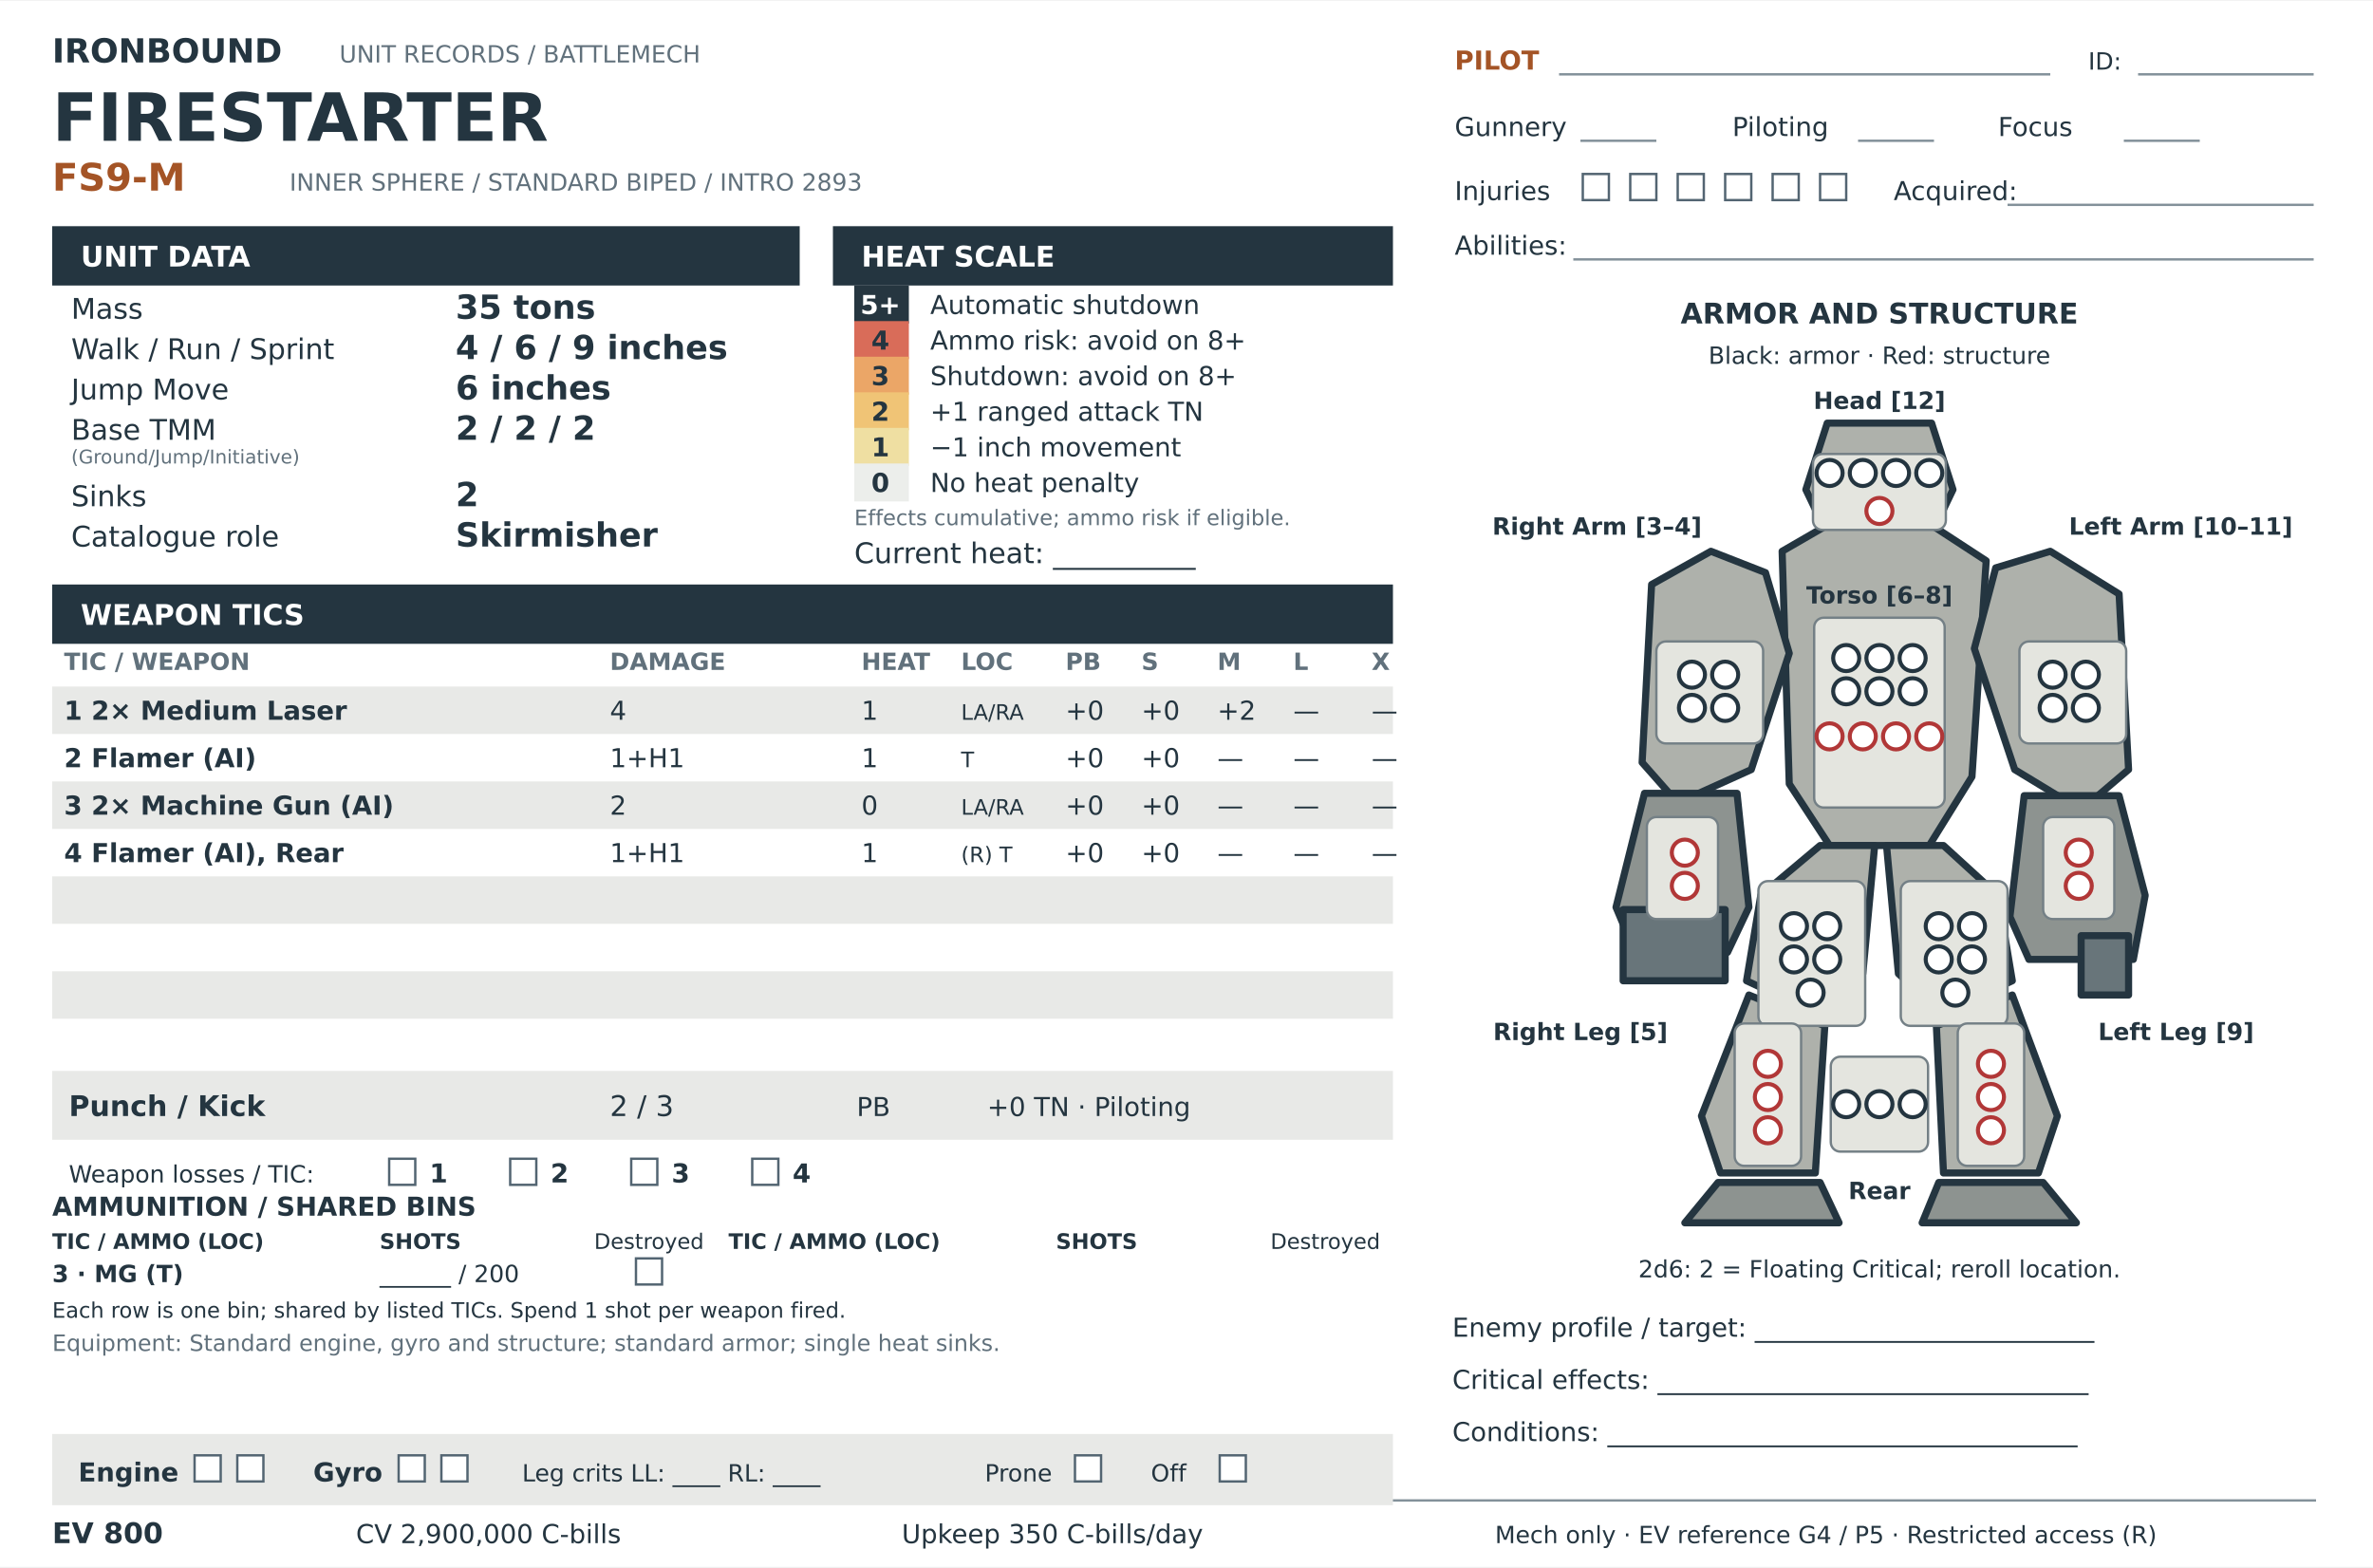
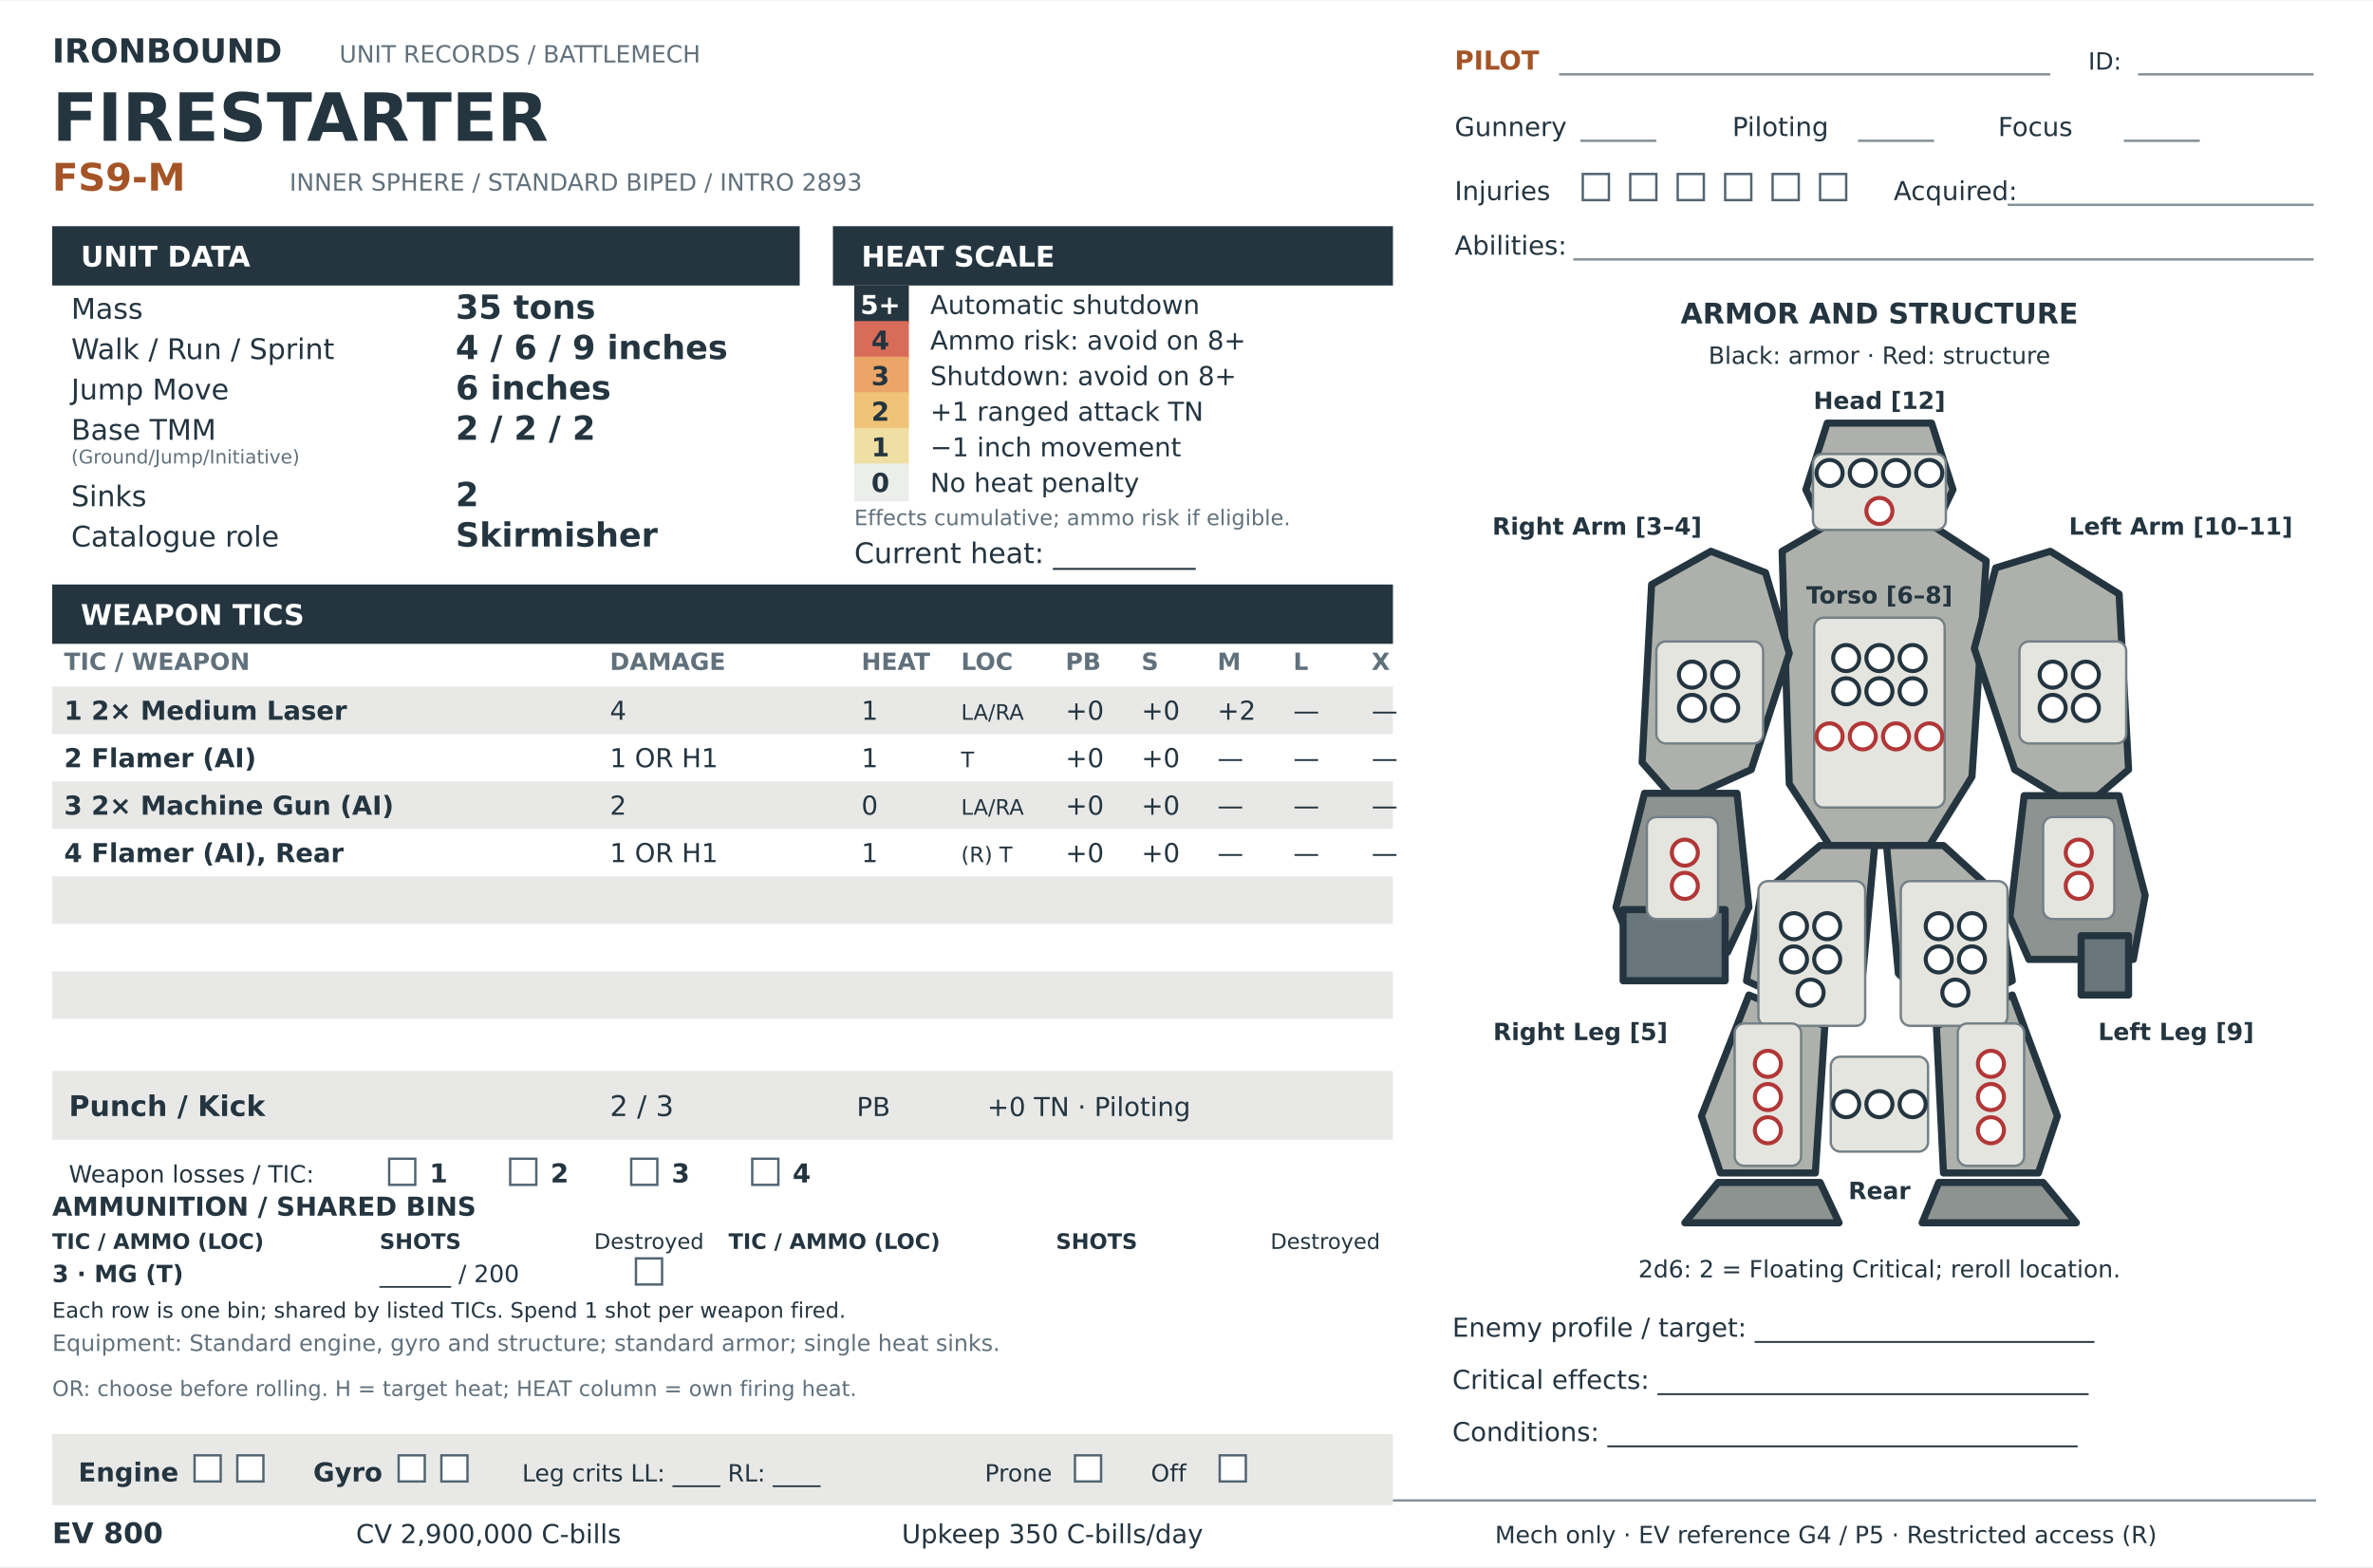
<svg xmlns="http://www.w3.org/2000/svg" width="277mm" height="183mm" viewBox="0 0 1000 660" role="img" aria-labelledby="title desc">
  <g font-family="Arial, Helvetica, sans-serif">
    <rect x="0" y="0" width="1000" height="660" rx="0" fill="#fff" stroke="none" />
    <text x="22" y="26" font-family="DejaVu Sans, Arial, sans-serif" font-size="14" font-weight="bold" fill="#243540" text-anchor="start">IRONBOUND</text>
    <text x="143" y="26" font-family="DejaVu Sans, Arial, sans-serif" font-size="10" fill="#61717c" text-anchor="start">UNIT RECORDS / BATTLEMECH</text>
    <text x="22" y="59" font-family="DejaVu Sans, Arial, sans-serif" font-size="28" font-weight="bold" fill="#243540" text-anchor="start">FIRESTARTER</text>
    <text x="22" y="80" font-family="DejaVu Sans, Arial, sans-serif" font-size="16" font-weight="bold" fill="#a45426" text-anchor="start">FS9-M</text>
    <text x="122" y="80" font-family="DejaVu Sans, Arial, sans-serif" font-size="10" fill="#61717c" text-anchor="start">INNER SPHERE / STANDARD BIPED / INTRO 2893</text>
    <text x="613" y="29" font-family="DejaVu Sans, Arial, sans-serif" font-size="11" font-weight="bold" fill="#a45426" text-anchor="start">PILOT</text>
    <path d="M657 31H864" fill="none" stroke="#83919a" />
    <text x="880" y="29" font-family="DejaVu Sans, Arial, sans-serif" font-size="10" fill="#243540" text-anchor="start">ID:</text>
    <path d="M901 31H975" fill="none" stroke="#83919a" />
    <text x="613" y="57" font-family="DejaVu Sans, Arial, sans-serif" font-size="11" fill="#243540" text-anchor="start">Gunnery</text>
    <path d="M666 59H698" fill="none" stroke="#83919a" />
    <text x="730" y="57" font-family="DejaVu Sans, Arial, sans-serif" font-size="11" fill="#243540" text-anchor="start">Piloting</text>
    <path d="M783 59H815" fill="none" stroke="#83919a" />
    <text x="842" y="57" font-family="DejaVu Sans, Arial, sans-serif" font-size="11" fill="#243540" text-anchor="start">Focus</text>
    <path d="M895 59H927" fill="none" stroke="#83919a" />
    <text x="613" y="84" font-family="DejaVu Sans, Arial, sans-serif" font-size="11" fill="#243540" text-anchor="start">Injuries</text>
    <rect x="667" y="73" width="11" height="11" rx="0" fill="#fff" stroke="#536572" />
    <rect x="687" y="73" width="11" height="11" rx="0" fill="#fff" stroke="#536572" />
    <rect x="707" y="73" width="11" height="11" rx="0" fill="#fff" stroke="#536572" />
    <rect x="727" y="73" width="11" height="11" rx="0" fill="#fff" stroke="#536572" />
    <rect x="747" y="73" width="11" height="11" rx="0" fill="#fff" stroke="#536572" />
    <rect x="767" y="73" width="11" height="11" rx="0" fill="#fff" stroke="#536572" />
    <text x="798" y="84" font-family="DejaVu Sans, Arial, sans-serif" font-size="11" fill="#243540" text-anchor="start">Acquired:</text>
    <path d="M846 86H975" fill="none" stroke="#83919a" />
    <text x="613" y="107" font-family="DejaVu Sans, Arial, sans-serif" font-size="11" fill="#243540" text-anchor="start">Abilities:</text>
    <path d="M663 109H975" fill="none" stroke="#83919a" />
    <rect x="22" y="95" width="315" height="25" rx="0" fill="#243540" stroke="none" />
    <text x="34" y="112" font-family="DejaVu Sans, Arial, sans-serif" font-size="12" font-weight="bold" fill="#fff" text-anchor="start">UNIT DATA</text>
    <rect x="351" y="95" width="236" height="25" rx="0" fill="#243540" stroke="none" />
    <text x="363" y="112" font-family="DejaVu Sans, Arial, sans-serif" font-size="12" font-weight="bold" fill="#fff" text-anchor="start">HEAT SCALE</text>
    <text x="30" y="134" font-family="DejaVu Sans, Arial, sans-serif" font-size="12" fill="#243540" text-anchor="start">Mass</text>
    <text x="192" y="134" font-family="DejaVu Sans, Arial, sans-serif" font-size="14" font-weight="bold" fill="#243540" text-anchor="start">35 tons</text>
    <text x="30" y="151" font-family="DejaVu Sans, Arial, sans-serif" font-size="12" fill="#243540" text-anchor="start">Walk / Run / Sprint</text>
    <text x="192" y="151" font-family="DejaVu Sans, Arial, sans-serif" font-size="14" font-weight="bold" fill="#243540" text-anchor="start">4 / 6 / 9 inches</text>
    <text x="30" y="168" font-family="DejaVu Sans, Arial, sans-serif" font-size="12" fill="#243540" text-anchor="start">Jump Move</text>
    <text x="192" y="168" font-family="DejaVu Sans, Arial, sans-serif" font-size="14" font-weight="bold" fill="#243540" text-anchor="start">6 inches</text>
    <text x="30" y="185" font-family="DejaVu Sans, Arial, sans-serif" font-size="12" fill="#243540" text-anchor="start">Base TMM</text>
    <text x="30" y="195" font-family="DejaVu Sans, Arial, sans-serif" font-size="8" fill="#61717c" text-anchor="start">(Ground/Jump/Initiative)</text>
    <text x="192" y="185" font-family="DejaVu Sans, Arial, sans-serif" font-size="14" font-weight="bold" fill="#243540" text-anchor="start">2 / 2 / 2</text>
    <text x="30" y="213" font-family="DejaVu Sans, Arial, sans-serif" font-size="12" fill="#243540" text-anchor="start">Sinks</text>
    <text x="192" y="213" font-family="DejaVu Sans, Arial, sans-serif" font-size="14" font-weight="bold" fill="#243540" text-anchor="start">2</text>
    <text x="30" y="230" font-family="DejaVu Sans, Arial, sans-serif" font-size="12" fill="#243540" text-anchor="start">Catalogue role</text>
    <text x="192" y="230" font-family="DejaVu Sans, Arial, sans-serif" font-size="14" font-weight="bold" fill="#243540" text-anchor="start">Skirmisher</text>
    <rect x="360" y="120" width="23" height="16" rx="0" fill="#263640" stroke="none" />
    <text x="371" y="132" font-family="DejaVu Sans, Arial, sans-serif" font-size="11" font-weight="bold" fill="#fff" text-anchor="middle">5+</text>
    <text x="392" y="132" font-family="DejaVu Sans, Arial, sans-serif" font-size="11" fill="#243540" text-anchor="start">Automatic shutdown</text>
    <rect x="360" y="135" width="23" height="16" rx="0" fill="#d96c59" stroke="none" />
    <text x="371" y="147" font-family="DejaVu Sans, Arial, sans-serif" font-size="11" font-weight="bold" fill="#243540" text-anchor="middle">4</text>
    <text x="392" y="147" font-family="DejaVu Sans, Arial, sans-serif" font-size="11" fill="#243540" text-anchor="start">Ammo risk: avoid on 8+</text>
    <rect x="360" y="150" width="23" height="16" rx="0" fill="#eba667" stroke="none" />
    <text x="371" y="162" font-family="DejaVu Sans, Arial, sans-serif" font-size="11" font-weight="bold" fill="#243540" text-anchor="middle">3</text>
    <text x="392" y="162" font-family="DejaVu Sans, Arial, sans-serif" font-size="11" fill="#243540" text-anchor="start">Shutdown: avoid on 8+</text>
    <rect x="360" y="165" width="23" height="16" rx="0" fill="#f0c476" stroke="none" />
    <text x="371" y="177" font-family="DejaVu Sans, Arial, sans-serif" font-size="11" font-weight="bold" fill="#243540" text-anchor="middle">2</text>
    <text x="392" y="177" font-family="DejaVu Sans, Arial, sans-serif" font-size="11" fill="#243540" text-anchor="start">+1 ranged attack TN</text>
    <rect x="360" y="180" width="23" height="16" rx="0" fill="#efdfa2" stroke="none" />
    <text x="371" y="192" font-family="DejaVu Sans, Arial, sans-serif" font-size="11" font-weight="bold" fill="#243540" text-anchor="middle">1</text>
    <text x="392" y="192" font-family="DejaVu Sans, Arial, sans-serif" font-size="11" fill="#243540" text-anchor="start">−1 inch movement</text>
    <rect x="360" y="195" width="23" height="16" rx="0" fill="#eceeeb" stroke="none" />
    <text x="371" y="207" font-family="DejaVu Sans, Arial, sans-serif" font-size="11" font-weight="bold" fill="#243540" text-anchor="middle">0</text>
    <text x="392" y="207" font-family="DejaVu Sans, Arial, sans-serif" font-size="11" fill="#243540" text-anchor="start">No heat penalty</text>
    <text x="360" y="221" font-family="DejaVu Sans, Arial, sans-serif" font-size="9" fill="#61717c" text-anchor="start">Effects cumulative; ammo risk if eligible.</text>
    <text x="360" y="237" font-family="DejaVu Sans, Arial, sans-serif" font-size="12" fill="#243540" text-anchor="start">Current heat: __________</text>
    <rect x="22" y="246" width="565" height="25" rx="0" fill="#243540" stroke="none" />
    <text x="34" y="263" font-family="DejaVu Sans, Arial, sans-serif" font-size="12" font-weight="bold" fill="#fff" text-anchor="start">WEAPON TICS</text>
    <text x="27" y="282" font-family="DejaVu Sans, Arial, sans-serif" font-size="10" font-weight="bold" fill="#61717c" text-anchor="start">TIC / WEAPON</text>
    <text x="257" y="282" font-family="DejaVu Sans, Arial, sans-serif" font-size="10" font-weight="bold" fill="#61717c" text-anchor="start">DAMAGE</text>
    <text x="363" y="282" font-family="DejaVu Sans, Arial, sans-serif" font-size="10" font-weight="bold" fill="#61717c" text-anchor="start">HEAT</text>
    <text x="405" y="282" font-family="DejaVu Sans, Arial, sans-serif" font-size="10" font-weight="bold" fill="#61717c" text-anchor="start">LOC</text>
    <text x="449" y="282" font-family="DejaVu Sans, Arial, sans-serif" font-size="10" font-weight="bold" fill="#61717c" text-anchor="start">PB</text>
    <text x="481" y="282" font-family="DejaVu Sans, Arial, sans-serif" font-size="10" font-weight="bold" fill="#61717c" text-anchor="start">S</text>
    <text x="513" y="282" font-family="DejaVu Sans, Arial, sans-serif" font-size="10" font-weight="bold" fill="#61717c" text-anchor="start">M</text>
    <text x="545" y="282" font-family="DejaVu Sans, Arial, sans-serif" font-size="10" font-weight="bold" fill="#61717c" text-anchor="start">L</text>
    <text x="578" y="282" font-family="DejaVu Sans, Arial, sans-serif" font-size="10" font-weight="bold" fill="#61717c" text-anchor="start">X</text>
    <rect x="22" y="289" width="565" height="20" rx="0" fill="#e8e9e7" stroke="none" />
    <text x="27" y="303" font-family="DejaVu Sans, Arial, sans-serif" font-size="11" font-weight="bold" fill="#243540" text-anchor="start">1  2× Medium Laser</text>
    <text x="257" y="303" font-family="DejaVu Sans, Arial, sans-serif" font-size="11" fill="#243540" text-anchor="start">4</text>
    <text x="363" y="303" font-family="DejaVu Sans, Arial, sans-serif" font-size="11" fill="#243540" text-anchor="start">1</text>
    <text x="405" y="303" font-family="DejaVu Sans, Arial, sans-serif" font-size="9" fill="#243540" text-anchor="start">LA/RA</text>
    <text x="449" y="303" font-family="DejaVu Sans, Arial, sans-serif" font-size="11" fill="#243540" text-anchor="start">+0</text>
    <text x="481" y="303" font-family="DejaVu Sans, Arial, sans-serif" font-size="11" fill="#243540" text-anchor="start">+0</text>
    <text x="513" y="303" font-family="DejaVu Sans, Arial, sans-serif" font-size="11" fill="#243540" text-anchor="start">+2</text>
    <text x="545" y="303" font-family="DejaVu Sans, Arial, sans-serif" font-size="11" fill="#243540" text-anchor="start">—</text>
    <text x="578" y="303" font-family="DejaVu Sans, Arial, sans-serif" font-size="11" fill="#243540" text-anchor="start">—</text>
    <text x="27" y="323" font-family="DejaVu Sans, Arial, sans-serif" font-size="11" font-weight="bold" fill="#243540" text-anchor="start">2  Flamer (AI)</text>
-     <text x="257" y="323" font-family="DejaVu Sans, Arial, sans-serif" font-size="11" fill="#243540" text-anchor="start">1+H1</text>
+     <text x="257" y="323" font-family="DejaVu Sans, Arial, sans-serif" font-size="11" fill="#243540" text-anchor="start">1 OR H1</text>
    <text x="363" y="323" font-family="DejaVu Sans, Arial, sans-serif" font-size="11" fill="#243540" text-anchor="start">1</text>
    <text x="405" y="323" font-family="DejaVu Sans, Arial, sans-serif" font-size="9" fill="#243540" text-anchor="start">T</text>
    <text x="449" y="323" font-family="DejaVu Sans, Arial, sans-serif" font-size="11" fill="#243540" text-anchor="start">+0</text>
    <text x="481" y="323" font-family="DejaVu Sans, Arial, sans-serif" font-size="11" fill="#243540" text-anchor="start">+0</text>
    <text x="513" y="323" font-family="DejaVu Sans, Arial, sans-serif" font-size="11" fill="#243540" text-anchor="start">—</text>
    <text x="545" y="323" font-family="DejaVu Sans, Arial, sans-serif" font-size="11" fill="#243540" text-anchor="start">—</text>
    <text x="578" y="323" font-family="DejaVu Sans, Arial, sans-serif" font-size="11" fill="#243540" text-anchor="start">—</text>
    <rect x="22" y="329" width="565" height="20" rx="0" fill="#e8e9e7" stroke="none" />
    <text x="27" y="343" font-family="DejaVu Sans, Arial, sans-serif" font-size="11" font-weight="bold" fill="#243540" text-anchor="start">3  2× Machine Gun (AI)</text>
    <text x="257" y="343" font-family="DejaVu Sans, Arial, sans-serif" font-size="11" fill="#243540" text-anchor="start">2</text>
    <text x="363" y="343" font-family="DejaVu Sans, Arial, sans-serif" font-size="11" fill="#243540" text-anchor="start">0</text>
    <text x="405" y="343" font-family="DejaVu Sans, Arial, sans-serif" font-size="9" fill="#243540" text-anchor="start">LA/RA</text>
    <text x="449" y="343" font-family="DejaVu Sans, Arial, sans-serif" font-size="11" fill="#243540" text-anchor="start">+0</text>
    <text x="481" y="343" font-family="DejaVu Sans, Arial, sans-serif" font-size="11" fill="#243540" text-anchor="start">+0</text>
    <text x="513" y="343" font-family="DejaVu Sans, Arial, sans-serif" font-size="11" fill="#243540" text-anchor="start">—</text>
    <text x="545" y="343" font-family="DejaVu Sans, Arial, sans-serif" font-size="11" fill="#243540" text-anchor="start">—</text>
    <text x="578" y="343" font-family="DejaVu Sans, Arial, sans-serif" font-size="11" fill="#243540" text-anchor="start">—</text>
    <text x="27" y="363" font-family="DejaVu Sans, Arial, sans-serif" font-size="11" font-weight="bold" fill="#243540" text-anchor="start">4  Flamer (AI), Rear</text>
-     <text x="257" y="363" font-family="DejaVu Sans, Arial, sans-serif" font-size="11" fill="#243540" text-anchor="start">1+H1</text>
+     <text x="257" y="363" font-family="DejaVu Sans, Arial, sans-serif" font-size="11" fill="#243540" text-anchor="start">1 OR H1</text>
    <text x="363" y="363" font-family="DejaVu Sans, Arial, sans-serif" font-size="11" fill="#243540" text-anchor="start">1</text>
    <text x="405" y="363" font-family="DejaVu Sans, Arial, sans-serif" font-size="9" fill="#243540" text-anchor="start">(R) T</text>
    <text x="449" y="363" font-family="DejaVu Sans, Arial, sans-serif" font-size="11" fill="#243540" text-anchor="start">+0</text>
    <text x="481" y="363" font-family="DejaVu Sans, Arial, sans-serif" font-size="11" fill="#243540" text-anchor="start">+0</text>
    <text x="513" y="363" font-family="DejaVu Sans, Arial, sans-serif" font-size="11" fill="#243540" text-anchor="start">—</text>
    <text x="545" y="363" font-family="DejaVu Sans, Arial, sans-serif" font-size="11" fill="#243540" text-anchor="start">—</text>
    <text x="578" y="363" font-family="DejaVu Sans, Arial, sans-serif" font-size="11" fill="#243540" text-anchor="start">—</text>
    <rect x="22" y="369" width="565" height="20" rx="0" fill="#e8e9e7" stroke="none" />
    <text x="27" y="383" font-family="DejaVu Sans, Arial, sans-serif" font-size="11" font-weight="bold" fill="#243540" text-anchor="start" />
    <text x="257" y="383" font-family="DejaVu Sans, Arial, sans-serif" font-size="11" fill="#243540" text-anchor="start" />
    <text x="363" y="383" font-family="DejaVu Sans, Arial, sans-serif" font-size="11" fill="#243540" text-anchor="start" />
    <text x="405" y="383" font-family="DejaVu Sans, Arial, sans-serif" font-size="11" fill="#243540" text-anchor="start" />
    <text x="449" y="383" font-family="DejaVu Sans, Arial, sans-serif" font-size="11" fill="#243540" text-anchor="start" />
    <text x="481" y="383" font-family="DejaVu Sans, Arial, sans-serif" font-size="11" fill="#243540" text-anchor="start" />
    <text x="513" y="383" font-family="DejaVu Sans, Arial, sans-serif" font-size="11" fill="#243540" text-anchor="start" />
    <text x="545" y="383" font-family="DejaVu Sans, Arial, sans-serif" font-size="11" fill="#243540" text-anchor="start" />
    <text x="578" y="383" font-family="DejaVu Sans, Arial, sans-serif" font-size="11" fill="#243540" text-anchor="start" />
    <text x="27" y="403" font-family="DejaVu Sans, Arial, sans-serif" font-size="11" font-weight="bold" fill="#243540" text-anchor="start" />
    <text x="257" y="403" font-family="DejaVu Sans, Arial, sans-serif" font-size="11" fill="#243540" text-anchor="start" />
    <text x="363" y="403" font-family="DejaVu Sans, Arial, sans-serif" font-size="11" fill="#243540" text-anchor="start" />
    <text x="405" y="403" font-family="DejaVu Sans, Arial, sans-serif" font-size="11" fill="#243540" text-anchor="start" />
    <text x="449" y="403" font-family="DejaVu Sans, Arial, sans-serif" font-size="11" fill="#243540" text-anchor="start" />
    <text x="481" y="403" font-family="DejaVu Sans, Arial, sans-serif" font-size="11" fill="#243540" text-anchor="start" />
    <text x="513" y="403" font-family="DejaVu Sans, Arial, sans-serif" font-size="11" fill="#243540" text-anchor="start" />
    <text x="545" y="403" font-family="DejaVu Sans, Arial, sans-serif" font-size="11" fill="#243540" text-anchor="start" />
    <text x="578" y="403" font-family="DejaVu Sans, Arial, sans-serif" font-size="11" fill="#243540" text-anchor="start" />
    <rect x="22" y="409" width="565" height="20" rx="0" fill="#e8e9e7" stroke="none" />
    <text x="27" y="423" font-family="DejaVu Sans, Arial, sans-serif" font-size="11" font-weight="bold" fill="#243540" text-anchor="start" />
    <text x="257" y="423" font-family="DejaVu Sans, Arial, sans-serif" font-size="11" fill="#243540" text-anchor="start" />
    <text x="363" y="423" font-family="DejaVu Sans, Arial, sans-serif" font-size="11" fill="#243540" text-anchor="start" />
    <text x="405" y="423" font-family="DejaVu Sans, Arial, sans-serif" font-size="11" fill="#243540" text-anchor="start" />
    <text x="449" y="423" font-family="DejaVu Sans, Arial, sans-serif" font-size="11" fill="#243540" text-anchor="start" />
    <text x="481" y="423" font-family="DejaVu Sans, Arial, sans-serif" font-size="11" fill="#243540" text-anchor="start" />
    <text x="513" y="423" font-family="DejaVu Sans, Arial, sans-serif" font-size="11" fill="#243540" text-anchor="start" />
    <text x="545" y="423" font-family="DejaVu Sans, Arial, sans-serif" font-size="11" fill="#243540" text-anchor="start" />
    <text x="578" y="423" font-family="DejaVu Sans, Arial, sans-serif" font-size="11" fill="#243540" text-anchor="start" />
    <text x="27" y="443" font-family="DejaVu Sans, Arial, sans-serif" font-size="11" font-weight="bold" fill="#243540" text-anchor="start" />
    <text x="257" y="443" font-family="DejaVu Sans, Arial, sans-serif" font-size="11" fill="#243540" text-anchor="start" />
    <text x="363" y="443" font-family="DejaVu Sans, Arial, sans-serif" font-size="11" fill="#243540" text-anchor="start" />
    <text x="405" y="443" font-family="DejaVu Sans, Arial, sans-serif" font-size="11" fill="#243540" text-anchor="start" />
    <text x="449" y="443" font-family="DejaVu Sans, Arial, sans-serif" font-size="11" fill="#243540" text-anchor="start" />
    <text x="481" y="443" font-family="DejaVu Sans, Arial, sans-serif" font-size="11" fill="#243540" text-anchor="start" />
    <text x="513" y="443" font-family="DejaVu Sans, Arial, sans-serif" font-size="11" fill="#243540" text-anchor="start" />
    <text x="545" y="443" font-family="DejaVu Sans, Arial, sans-serif" font-size="11" fill="#243540" text-anchor="start" />
    <text x="578" y="443" font-family="DejaVu Sans, Arial, sans-serif" font-size="11" fill="#243540" text-anchor="start" />
    <rect x="22" y="451" width="565" height="29" rx="0" fill="#e8e9e7" stroke="none" />
    <text x="29" y="470" font-family="DejaVu Sans, Arial, sans-serif" font-size="12" font-weight="bold" fill="#243540" text-anchor="start">Punch / Kick</text>
    <text x="257" y="470" font-family="DejaVu Sans, Arial, sans-serif" font-size="12" fill="#243540" text-anchor="start">2 / 3</text>
    <text x="361" y="470" font-family="DejaVu Sans, Arial, sans-serif" font-size="11" fill="#243540" text-anchor="start">PB</text>
    <text x="416" y="470" font-family="DejaVu Sans, Arial, sans-serif" font-size="11" fill="#243540" text-anchor="start">+0 TN · Piloting</text>
    <g transform="translate(612 120)">
      <text x="180" y="16" font-family="DejaVu Sans, Arial, sans-serif" font-size="12" font-weight="bold" fill="#243540" text-anchor="middle">ARMOR AND STRUCTURE</text>
      <text x="180" y="33" font-family="DejaVu Sans, Arial, sans-serif" font-size="10" fill="#243540" text-anchor="middle">Black: armor · Red: structure</text>
      <path d="M158 58H202L211 86L200 109H160L149 86Z" fill="#aeb1ab" stroke="#243540" stroke-width="3" stroke-linejoin="round" />
      <path d="M139 112L158 101H202L225 116L219 207L201 236H159L142 210Z" fill="#aeb1ab" stroke="#243540" stroke-width="3" stroke-linejoin="round" />
      <path d="M132 121L109 112L84 126L80 201L95 218L126 204L142 155Z" fill="#aeb1ab" stroke="#243540" stroke-width="3" stroke-linejoin="round" />
      <path d="M229 119L252 112L281 130L285 204L265 221L237 204L220 153Z" fill="#aeb1ab" stroke="#243540" stroke-width="3" stroke-linejoin="round" />
      <path d="M81 214H120L125 262L116 281H77L69 262Z" fill="#8d9390" stroke="#243540" stroke-width="3" stroke-linejoin="round" />
      <path d="M241 215H281L292 257L287 284H243L235 266Z" fill="#8d9390" stroke="#243540" stroke-width="3" stroke-linejoin="round" />
      <path d="M72 263H115V293H72Z" fill="#68757a" stroke="#243540" stroke-width="3" stroke-linejoin="round" />
      <path d="M265 274H285V299H265Z" fill="#68757a" stroke="#243540" stroke-width="3" stroke-linejoin="round" />
      <path d="M155 236H178L173 290L154 307L124 293L130 257Z" fill="#aeb1ab" stroke="#243540" stroke-width="3" stroke-linejoin="round" />
      <path d="M183 236H207L230 257L236 293L206 307L188 290Z" fill="#aeb1ab" stroke="#243540" stroke-width="3" stroke-linejoin="round" />
      <path d="M125 299L157 312L153 374H113L105 350Z" fill="#aeb1ab" stroke="#243540" stroke-width="3" stroke-linejoin="round" />
      <path d="M204 312L236 299L255 350L247 374H207Z" fill="#aeb1ab" stroke="#243540" stroke-width="3" stroke-linejoin="round" />
      <path d="M112 378H155L163 395H98Z" fill="#8d9390" stroke="#243540" stroke-width="3" stroke-linejoin="round" />
      <path d="M205 378H249L263 395H198Z" fill="#8d9390" stroke="#243540" stroke-width="3" stroke-linejoin="round" />
      <rect x="152" y="71" width="56" height="32" rx="4" fill="#e4e5df" stroke="#748086" />
      <rect x="152.5" y="140" width="55" height="80" rx="4" fill="#e4e5df" stroke="#748086" />
      <rect x="86" y="150" width="45" height="43" rx="4" fill="#e4e5df" stroke="#748086" />
      <rect x="239" y="150" width="45" height="43" rx="4" fill="#e4e5df" stroke="#748086" />
      <rect x="82" y="224" width="30" height="43" rx="4" fill="#e4e5df" stroke="#748086" />
      <rect x="249" y="224" width="30" height="43" rx="4" fill="#e4e5df" stroke="#748086" />
      <rect x="129" y="251" width="45" height="61" rx="4" fill="#e4e5df" stroke="#748086" />
      <rect x="189" y="251" width="45" height="61" rx="4" fill="#e4e5df" stroke="#748086" />
      <rect x="119" y="311" width="28" height="60" rx="4" fill="#e4e5df" stroke="#748086" />
      <rect x="213" y="311" width="28" height="60" rx="4" fill="#e4e5df" stroke="#748086" />
      <rect x="159.5" y="325" width="41" height="40" rx="4" fill="#e4e5df" stroke="#748086" />
      <text x="180" y="52" font-family="DejaVu Sans, Arial, sans-serif" font-size="10" font-weight="bold" fill="#243540" text-anchor="middle">Head [12]</text>
      <text x="180" y="134" font-family="DejaVu Sans, Arial, sans-serif" font-size="10" font-weight="bold" fill="#243540" text-anchor="middle">Torso [6–8]</text>
      <text x="61" y="105" font-family="DejaVu Sans, Arial, sans-serif" font-size="10" font-weight="bold" fill="#243540" text-anchor="middle">Right Arm [3–4]</text>
      <text x="307" y="105" font-family="DejaVu Sans, Arial, sans-serif" font-size="10" font-weight="bold" fill="#243540" text-anchor="middle">Left Arm [10–11]</text>
      <text x="54" y="318" font-family="DejaVu Sans, Arial, sans-serif" font-size="10" font-weight="bold" fill="#243540" text-anchor="middle">Right Leg [5]</text>
      <text x="305" y="318" font-family="DejaVu Sans, Arial, sans-serif" font-size="10" font-weight="bold" fill="#243540" text-anchor="middle">Left Leg [9]</text>
      <text x="180" y="385" font-family="DejaVu Sans, Arial, sans-serif" font-size="10" font-weight="bold" fill="#243540" text-anchor="middle">Rear</text>
      <text x="180" y="418" font-family="DejaVu Sans, Arial, sans-serif" font-size="10" fill="#243540" text-anchor="middle">2d6: 2 = Floating Critical; reroll location.</text>
      <text x="0" y="443" font-family="DejaVu Sans, Arial, sans-serif" font-size="11" fill="#243540" text-anchor="start">Enemy profile / target: __________________________</text>
      <text x="0" y="465" font-family="DejaVu Sans, Arial, sans-serif" font-size="11" fill="#243540" text-anchor="start">Critical effects: _________________________________</text>
      <text x="0" y="487" font-family="DejaVu Sans, Arial, sans-serif" font-size="11" fill="#243540" text-anchor="start">Conditions: ____________________________________</text>
      <circle cx="159" cy="79" r="5.5" fill="#fff" stroke="#243540" stroke-width="1.7" />
      <circle cx="173" cy="79" r="5.5" fill="#fff" stroke="#243540" stroke-width="1.7" />
      <circle cx="187" cy="79" r="5.5" fill="#fff" stroke="#243540" stroke-width="1.7" />
      <circle cx="201" cy="79" r="5.5" fill="#fff" stroke="#243540" stroke-width="1.7" />
      <circle cx="180" cy="95" r="5.5" fill="#fff" stroke="#b13737" stroke-width="1.7" />
      <circle cx="166" cy="157" r="5.5" fill="#fff" stroke="#243540" stroke-width="1.7" />
      <circle cx="180" cy="157" r="5.5" fill="#fff" stroke="#243540" stroke-width="1.7" />
      <circle cx="194" cy="157" r="5.5" fill="#fff" stroke="#243540" stroke-width="1.7" />
      <circle cx="166" cy="171" r="5.5" fill="#fff" stroke="#243540" stroke-width="1.7" />
      <circle cx="180" cy="171" r="5.5" fill="#fff" stroke="#243540" stroke-width="1.7" />
      <circle cx="194" cy="171" r="5.5" fill="#fff" stroke="#243540" stroke-width="1.7" />
      <circle cx="159" cy="190" r="5.5" fill="#fff" stroke="#b13737" stroke-width="1.7" />
      <circle cx="173" cy="190" r="5.5" fill="#fff" stroke="#b13737" stroke-width="1.7" />
      <circle cx="187" cy="190" r="5.5" fill="#fff" stroke="#b13737" stroke-width="1.7" />
      <circle cx="201" cy="190" r="5.5" fill="#fff" stroke="#b13737" stroke-width="1.7" />
      <circle cx="98" cy="239" r="5.5" fill="#fff" stroke="#b13737" stroke-width="1.7" />
      <circle cx="98" cy="253" r="5.5" fill="#fff" stroke="#b13737" stroke-width="1.7" />
      <circle cx="264" cy="239" r="5.5" fill="#fff" stroke="#b13737" stroke-width="1.7" />
      <circle cx="264" cy="253" r="5.5" fill="#fff" stroke="#b13737" stroke-width="1.7" />
      <circle cx="133" cy="328" r="5.5" fill="#fff" stroke="#b13737" stroke-width="1.7" />
      <circle cx="133" cy="342" r="5.5" fill="#fff" stroke="#b13737" stroke-width="1.7" />
      <circle cx="133" cy="356" r="5.5" fill="#fff" stroke="#b13737" stroke-width="1.7" />
      <circle cx="227" cy="328" r="5.5" fill="#fff" stroke="#b13737" stroke-width="1.7" />
      <circle cx="227" cy="342" r="5.5" fill="#fff" stroke="#b13737" stroke-width="1.7" />
      <circle cx="227" cy="356" r="5.5" fill="#fff" stroke="#b13737" stroke-width="1.7" />
      <circle cx="166" cy="345" r="5.5" fill="#fff" stroke="#243540" stroke-width="1.7" />
      <circle cx="180" cy="345" r="5.5" fill="#fff" stroke="#243540" stroke-width="1.7" />
      <circle cx="194" cy="345" r="5.5" fill="#fff" stroke="#243540" stroke-width="1.7" />
      <circle cx="101" cy="164" r="5.5" fill="#fff" stroke="#243540" stroke-width="1.7" />
      <circle cx="115" cy="164" r="5.5" fill="#fff" stroke="#243540" stroke-width="1.7" />
      <circle cx="101" cy="178" r="5.5" fill="#fff" stroke="#243540" stroke-width="1.7" />
      <circle cx="115" cy="178" r="5.5" fill="#fff" stroke="#243540" stroke-width="1.7" />
      <circle cx="253" cy="164" r="5.5" fill="#fff" stroke="#243540" stroke-width="1.7" />
      <circle cx="267" cy="164" r="5.5" fill="#fff" stroke="#243540" stroke-width="1.7" />
      <circle cx="253" cy="178" r="5.5" fill="#fff" stroke="#243540" stroke-width="1.7" />
      <circle cx="267" cy="178" r="5.5" fill="#fff" stroke="#243540" stroke-width="1.7" />
      <circle cx="144" cy="270" r="5.5" fill="#fff" stroke="#243540" stroke-width="1.7" />
      <circle cx="144" cy="284" r="5.5" fill="#fff" stroke="#243540" stroke-width="1.7" />
      <circle cx="158" cy="270" r="5.5" fill="#fff" stroke="#243540" stroke-width="1.7" />
      <circle cx="158" cy="284" r="5.5" fill="#fff" stroke="#243540" stroke-width="1.7" />
      <circle cx="151" cy="298" r="5.5" fill="#fff" stroke="#243540" stroke-width="1.7" />
      <circle cx="205" cy="270" r="5.5" fill="#fff" stroke="#243540" stroke-width="1.7" />
      <circle cx="205" cy="284" r="5.5" fill="#fff" stroke="#243540" stroke-width="1.7" />
      <circle cx="219" cy="270" r="5.5" fill="#fff" stroke="#243540" stroke-width="1.7" />
      <circle cx="219" cy="284" r="5.5" fill="#fff" stroke="#243540" stroke-width="1.7" />
      <circle cx="212" cy="298" r="5.5" fill="#fff" stroke="#243540" stroke-width="1.7" />
    </g>
    <path d="M22 632H976" fill="none" stroke="#83919a" />
    <text x="22" y="650" font-family="DejaVu Sans, Arial, sans-serif" font-size="12" font-weight="bold" fill="#243540" text-anchor="start">EV 800</text>
    <text x="150" y="650" font-family="DejaVu Sans, Arial, sans-serif" font-size="11" fill="#243540" text-anchor="start">CV 2,900,000 C-bills</text>
    <text x="380" y="650" font-family="DejaVu Sans, Arial, sans-serif" font-size="11" fill="#243540" text-anchor="start">Upkeep 350 C-bills/day</text>
    <text x="630" y="650" font-family="DejaVu Sans, Arial, sans-serif" font-size="10" fill="#243540" text-anchor="start">Mech only · EV reference G4 / P5 · Restricted access (R)</text>
    <text x="29" y="498" font-family="DejaVu Sans, Arial, sans-serif" font-size="10" fill="#243540" text-anchor="start">Weapon losses / TIC:</text>
    <rect x="164" y="488" width="11" height="11" fill="#fff" stroke="#536572" />
    <text x="181" y="498" font-family="DejaVu Sans, Arial, sans-serif" font-size="11" fill="#243540" text-anchor="start" font-weight="bold">1</text>
    <rect x="215" y="488" width="11" height="11" fill="#fff" stroke="#536572" />
    <text x="232" y="498" font-family="DejaVu Sans, Arial, sans-serif" font-size="11" fill="#243540" text-anchor="start" font-weight="bold">2</text>
    <rect x="266" y="488" width="11" height="11" fill="#fff" stroke="#536572" />
    <text x="283" y="498" font-family="DejaVu Sans, Arial, sans-serif" font-size="11" fill="#243540" text-anchor="start" font-weight="bold">3</text>
    <rect x="317" y="488" width="11" height="11" fill="#fff" stroke="#536572" />
    <text x="334" y="498" font-family="DejaVu Sans, Arial, sans-serif" font-size="11" fill="#243540" text-anchor="start" font-weight="bold">4</text>
    <text x="22" y="512" font-family="DejaVu Sans, Arial, sans-serif" font-size="11" fill="#243540" text-anchor="start" font-weight="bold">AMMUNITION / SHARED BINS</text>
    <text x="22" y="526" font-family="DejaVu Sans, Arial, sans-serif" font-size="9" fill="#243540" text-anchor="start" font-weight="bold">TIC / AMMO (LOC)</text>
    <text x="160" y="526" font-family="DejaVu Sans, Arial, sans-serif" font-size="9" fill="#243540" text-anchor="start" font-weight="bold">SHOTS</text>
    <text x="273.5" y="526" font-family="DejaVu Sans, Arial, sans-serif" font-size="9" fill="#243540" text-anchor="middle">Destroyed</text>
    <text x="307" y="526" font-family="DejaVu Sans, Arial, sans-serif" font-size="9" fill="#243540" text-anchor="start" font-weight="bold">TIC / AMMO (LOC)</text>
    <text x="445" y="526" font-family="DejaVu Sans, Arial, sans-serif" font-size="9" fill="#243540" text-anchor="start" font-weight="bold">SHOTS</text>
    <text x="558.5" y="526" font-family="DejaVu Sans, Arial, sans-serif" font-size="9" fill="#243540" text-anchor="middle">Destroyed</text>
    <text x="22" y="540" font-family="DejaVu Sans, Arial, sans-serif" font-size="10" fill="#243540" text-anchor="start" font-weight="bold">3 · MG (T)</text>
    <text x="160" y="540" font-family="DejaVu Sans, Arial, sans-serif" font-size="10" fill="#243540" text-anchor="start">______ / 200</text>
    <rect x="268" y="530" width="11" height="11" fill="#fff" stroke="#536572" />
    <text x="22" y="555" font-family="DejaVu Sans, Arial, sans-serif" font-size="9" fill="#243540" text-anchor="start">Each row is one bin; shared by listed TICs. Spend 1 shot per weapon fired.</text>
    <text x="22" y="569" font-family="DejaVu Sans, Arial, sans-serif" font-size="9.5" fill="#61717c" text-anchor="start">Equipment: Standard engine, gyro and structure; standard armor; single heat sinks.</text>
+     <text x="22" y="588" font-family="DejaVu Sans, Arial, sans-serif" font-size="9" fill="#61717c">OR: choose before rolling. H = target heat; HEAT column = own firing heat.</text>
    <rect x="22" y="604" width="565" height="30" fill="#e8e9e7" stroke="none" />
    <text x="33" y="624" font-family="DejaVu Sans, Arial, sans-serif" font-size="11" fill="#243540" text-anchor="start" font-weight="bold">Engine</text>
    <rect x="82" y="613" width="11" height="11" fill="#fff" stroke="#536572" />
    <rect x="100" y="613" width="11" height="11" fill="#fff" stroke="#536572" />
    <text x="132" y="624" font-family="DejaVu Sans, Arial, sans-serif" font-size="11" fill="#243540" text-anchor="start" font-weight="bold">Gyro</text>
    <rect x="168" y="613" width="11" height="11" fill="#fff" stroke="#536572" />
    <rect x="186" y="613" width="11" height="11" fill="#fff" stroke="#536572" />
    <text x="220" y="624" font-family="DejaVu Sans, Arial, sans-serif" font-size="10" fill="#243540" text-anchor="start">Leg crits LL: ____  RL: ____</text>
    <text x="415" y="624" font-family="DejaVu Sans, Arial, sans-serif" font-size="10" fill="#243540" text-anchor="start">Prone</text>
    <rect x="453" y="613" width="11" height="11" fill="#fff" stroke="#536572" />
    <text x="485" y="624" font-family="DejaVu Sans, Arial, sans-serif" font-size="10" fill="#243540" text-anchor="start">Off</text>
    <rect x="514" y="613" width="11" height="11" fill="#fff" stroke="#536572" />
  </g>
</svg>
